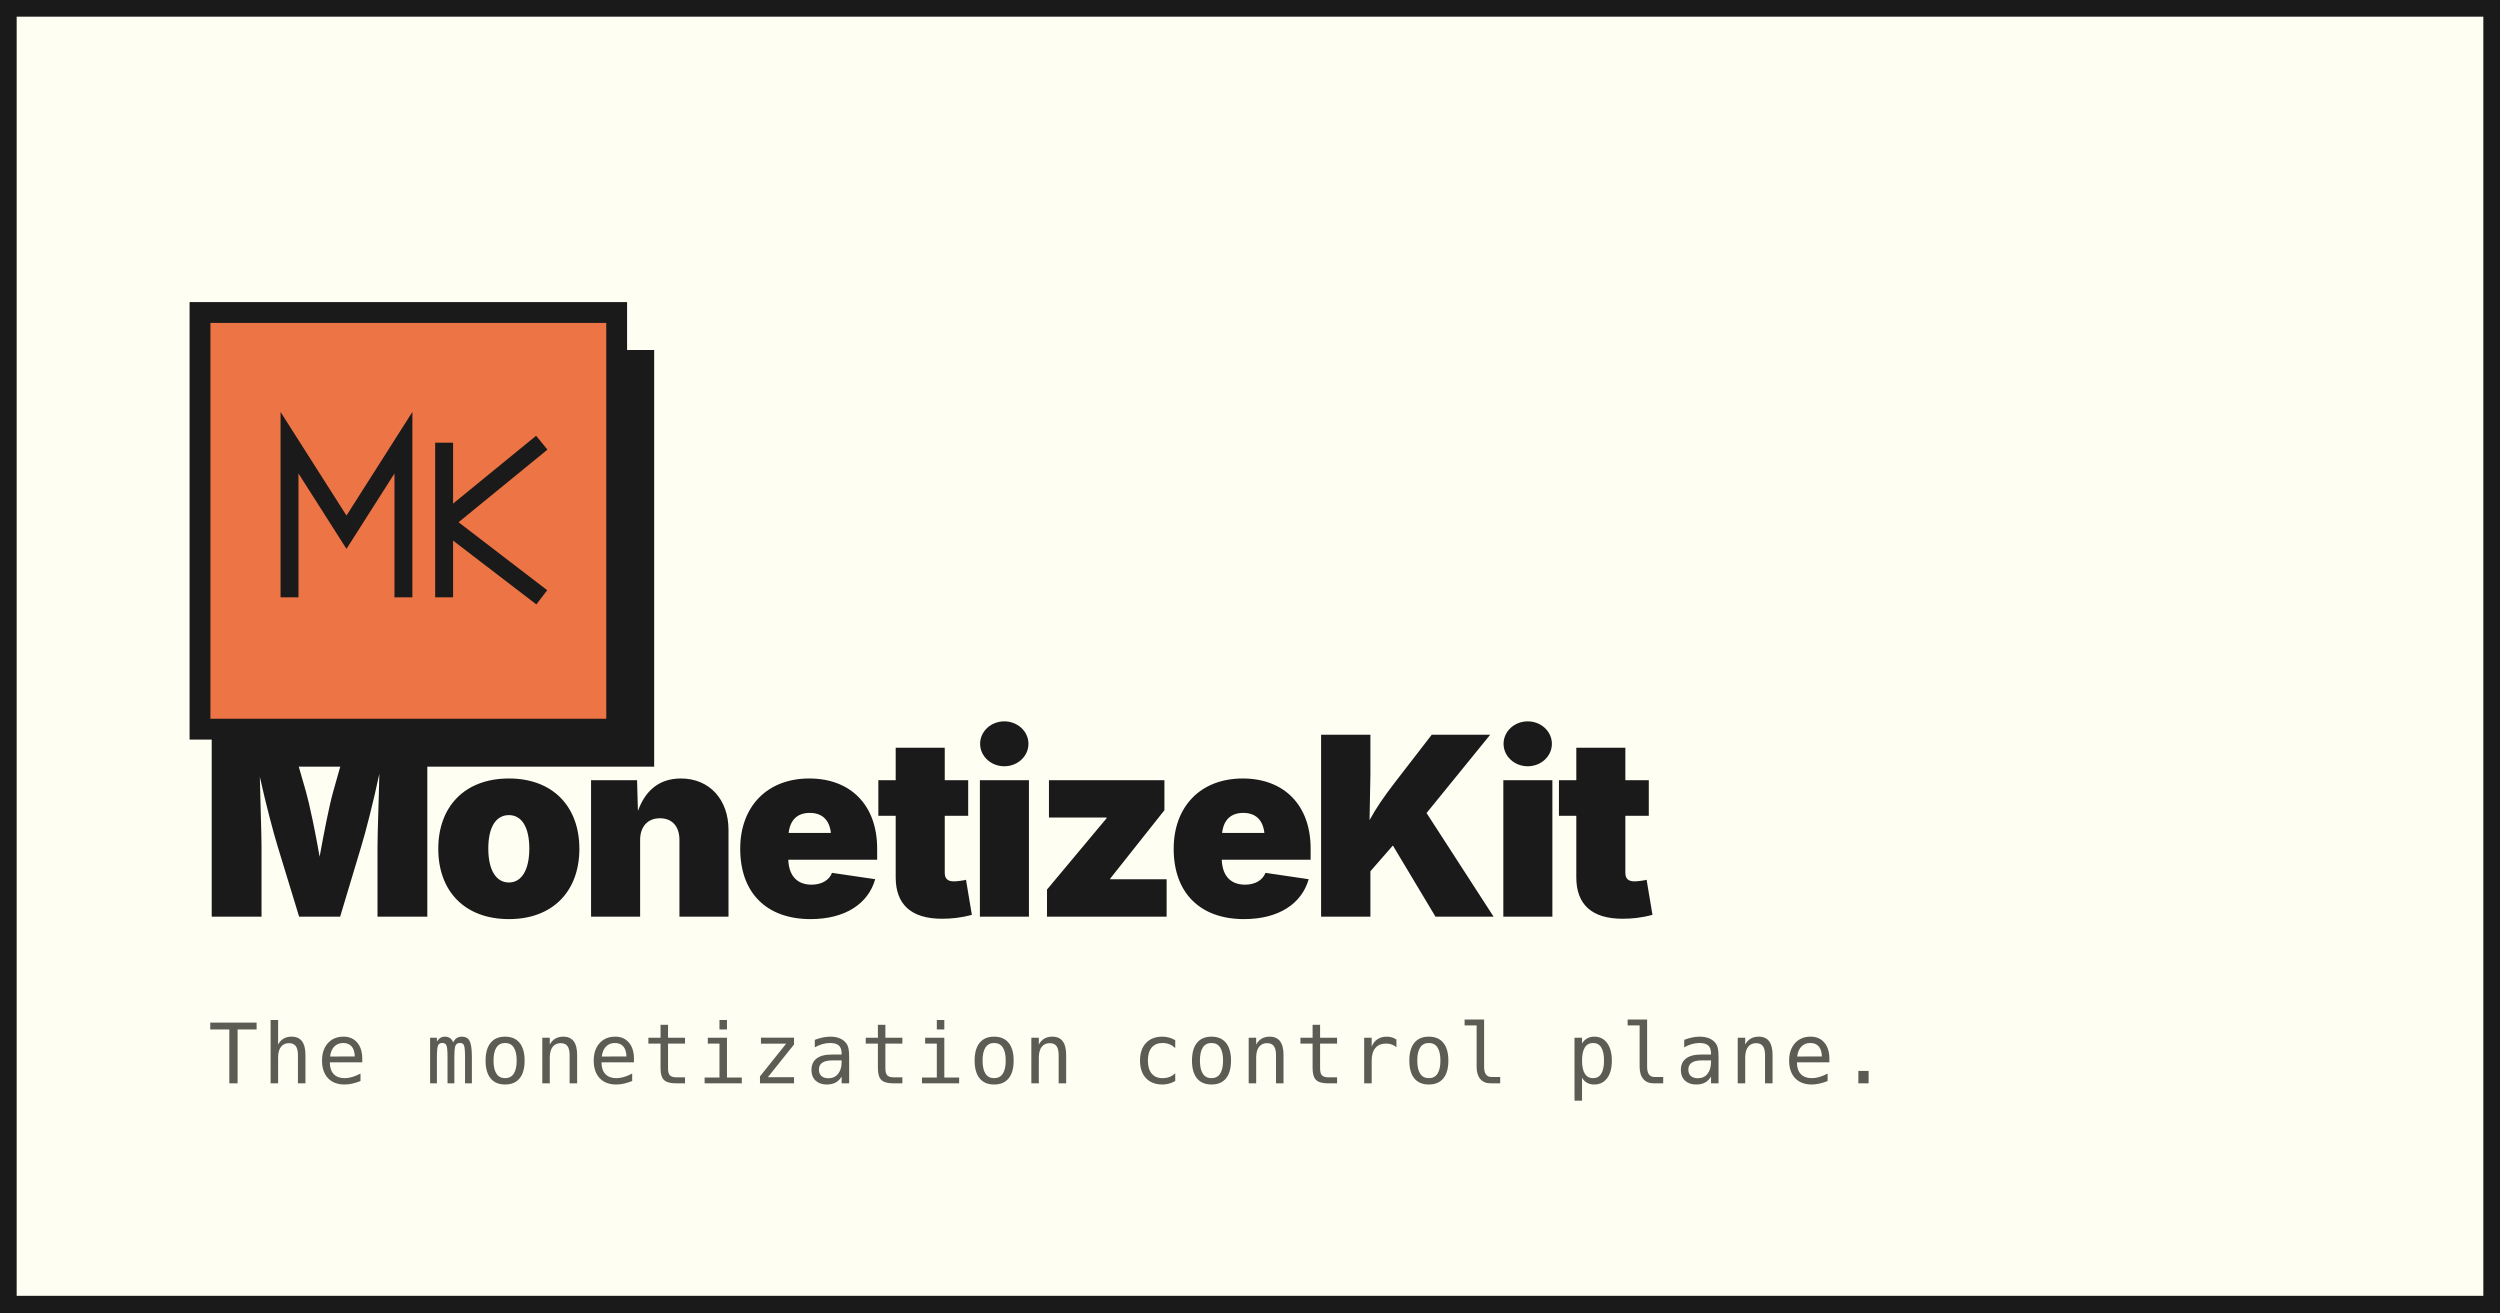
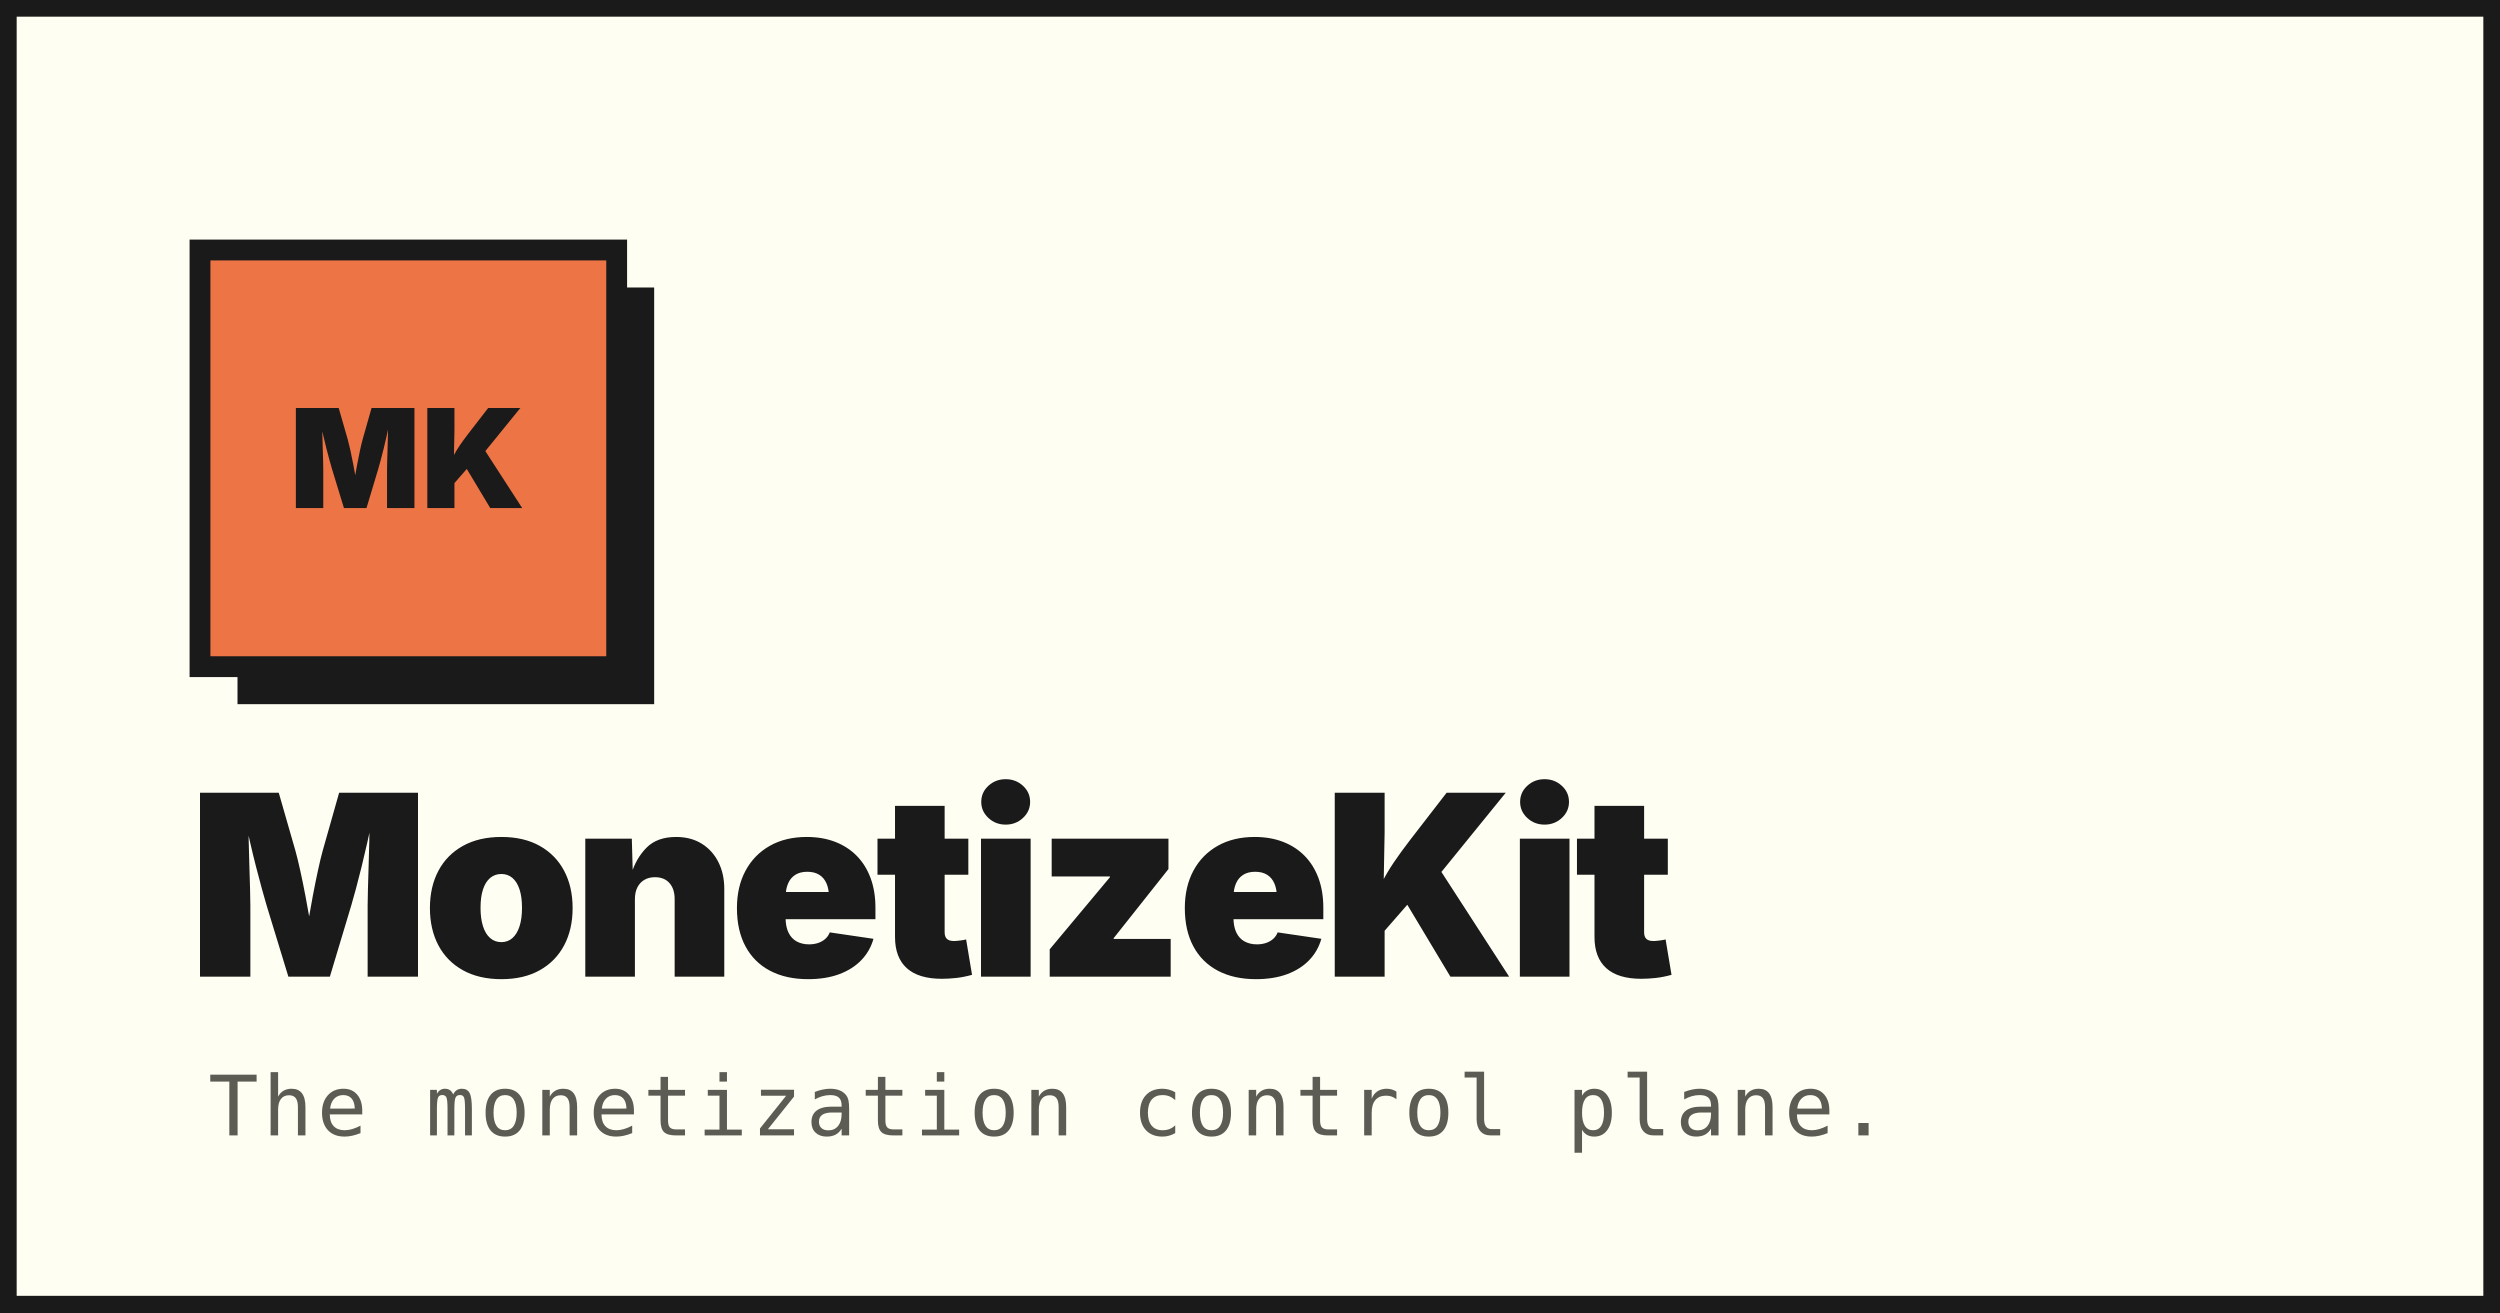
<svg xmlns="http://www.w3.org/2000/svg" viewBox="0 0 1200 630" width="1200" height="630" role="img" aria-label="MonetizeKit - The monetization control plane.">
  <rect x="0" y="0" width="1200" height="630" fill="#FFFEF3" />
  <rect x="0" y="0" width="1200" height="630" fill="none" stroke="#1A1A1A" stroke-width="16" />
-   <g transform="translate(96 150)">
+   <g transform="translate(96 120)">
    <rect x="18" y="18" width="200" height="200" fill="#1A1A1A" />
    <rect x="0" y="0" width="200" height="200" fill="#ED7445" stroke="#1A1A1A" stroke-width="10" />
-     <g fill="none" stroke="#1A1A1A" stroke-width="22" stroke-linecap="butt" stroke-linejoin="miter" transform="scale(0.3906)">
-       <path d="M110 350 L110 160 L180 270 L250 160 L250 350" />
-       <path d="M300 160 L300 350" />
-       <path d="M300 258 L420 160" />
-       <path d="M300 258 L420 350" />
+     <g fill="#1A1A1A" transform="translate(42.924 123.868) scale(0.066)">
+       <path d="M246.094 0L46.875 0L46.875-727.539L358.398-727.539L423.828-500Q432.129-470.703 442.871-422.363Q453.613-374.023 464.111-318.604Q474.609-263.184 483.398-212.158Q492.188-161.133 497.070-125.977L497.070-125.977L460.449-125.977Q465.332-161.133 473.877-212.158Q482.422-263.184 492.920-318.604Q503.418-374.023 513.916-422.363Q524.414-470.703 532.715-500L532.715-500L597.168-727.539L909.180-727.539L909.180 0L709.961 0L709.961-281.250Q709.961-306.152 711.182-347.412Q712.402-388.672 713.867-437.988Q715.332-487.305 716.553-537.109Q717.773-586.914 717.773-628.906L717.773-628.906L729.004-628.906Q720.215-582.520 708.984-532.471Q697.754-482.422 686.035-434.814Q674.316-387.207 663.574-347.412Q652.832-307.617 645.020-281.250L645.020-281.250L560.547 0L396.484 0L310.547-281.250Q302.734-307.617 291.748-347.412Q280.762-387.207 268.555-434.814Q256.348-482.422 244.873-532.471Q233.398-582.520 224.121-628.906L224.121-628.906L238.281-628.906Q238.281-586.914 239.502-537.109Q240.723-487.305 242.188-437.988Q243.652-388.672 244.873-347.412Q246.094-306.152 246.094-281.250L246.094-281.250L246.094 0ZM1356.445-360.840L1152.832-127.441L1152.832-294.434Q1172.852-340.332 1191.895-377.197Q1210.938-414.063 1236.572-452.148Q1262.207-490.234 1300.781-540.527L1300.781-540.527L1445.313-727.539L1679.199-727.539L1375-353.027L1356.445-360.840ZM1200.195 0L1002.930 0L1002.930-727.539L1200.195-727.539L1200.195-571.289L1196.289-361.816L1200.195-265.625L1200.195 0ZM1692.871 0L1460.449 0L1285.156-292.480L1410.156-437.012L1692.871 0Z" />
    </g>
  </g>
-   <text x="96" y="440" fill="#1A1A1A" font-family="Inter, system-ui, -apple-system, sans-serif" font-weight="900" font-size="120" letter-spacing="-4">MonetizeKit</text>
-   <text x="100" y="520" fill="#5C5C55" font-family="JetBrains Mono, ui-monospace, monospace" font-weight="500" font-size="40" letter-spacing="2">The monetization control plane.</text>
+   <g fill="#1A1A1A" transform="translate(90.311 468.815) scale(0.809)">
+     <path d="M36.914 0L7.031 0L7.031-109.131L53.760-109.131L63.574-75Q64.819-70.605 66.431-63.354Q68.042-56.104 69.617-47.791Q71.191-39.478 72.510-31.824Q73.828-24.170 74.561-18.896L74.561-18.896L69.067-18.896Q69.800-24.170 71.082-31.824Q72.363-39.478 73.938-47.791Q75.513-56.104 77.087-63.354Q78.662-70.605 79.907-75L79.907-75L89.575-109.131L136.377-109.131L136.377 0L106.494 0L106.494-42.188Q106.494-45.923 106.677-52.112Q106.860-58.301 107.080-65.698Q107.300-73.096 107.483-80.566Q107.666-88.037 107.666-94.336L107.666-94.336L109.351-94.336Q108.032-87.378 106.348-79.871Q104.663-72.363 102.905-65.222Q101.147-58.081 99.536-52.112Q97.925-46.143 96.753-42.188L96.753-42.188L84.082 0L59.473 0L46.582-42.188Q45.410-46.143 43.762-52.112Q42.114-58.081 40.283-65.222Q38.452-72.363 36.731-79.871Q35.010-87.378 33.618-94.336L33.618-94.336L35.742-94.336Q35.742-88.037 35.925-80.566Q36.108-73.096 36.328-65.698Q36.548-58.301 36.731-52.112Q36.914-45.923 36.914-42.188L36.914-42.188L36.914 0ZM185.856 1.465L185.856 1.465Q172.526 1.465 163.005-3.845Q153.483-9.155 148.466-18.640Q143.449-28.125 143.449-40.723L143.449-40.723Q143.449-53.320 148.466-62.805Q153.483-72.290 163.005-77.600Q172.526-82.910 185.856-82.910L185.856-82.910Q199.187-82.910 208.635-77.600Q218.083-72.290 223.100-62.805Q228.117-53.320 228.117-40.723L228.117-40.723Q228.117-28.125 223.100-18.640Q218.083-9.155 208.635-3.845Q199.187 1.465 185.856 1.465ZM185.856-20.508L185.856-20.508Q189.665-20.508 192.412-22.925Q195.158-25.342 196.623-29.919Q198.088-34.497 198.088-40.869L198.088-40.869Q198.088-47.314 196.623-51.782Q195.158-56.250 192.412-58.594Q189.665-60.938 185.856-60.938L185.856-60.938Q181.975-60.938 179.191-58.594Q176.408-56.250 174.943-51.782Q173.479-47.314 173.479-40.869L173.479-40.869Q173.479-34.497 174.943-29.919Q176.408-25.342 179.191-22.925Q181.975-20.508 185.856-20.508ZM265.072-45.996L265.072-45.996L265.072 0L235.629 0L235.629-81.885L263.241-81.885L263.827-60.938L262.948-60.938Q265.731-70.239 271.994-76.575Q278.256-82.910 289.535-82.910L289.535-82.910Q298.251-82.910 304.660-78.955Q311.068-75 314.584-68.042Q318.100-61.084 318.100-52.148L318.100-52.148L318.100 0L288.656 0L288.656-45.996Q288.656-52.075 285.580-55.554Q282.504-59.033 276.938-59.033L276.938-59.033Q273.349-59.033 270.675-57.458Q268.002-55.884 266.537-52.991Q265.072-50.098 265.072-45.996ZM367.799 1.465L367.799 1.465Q354.688 1.465 345.204-3.552Q335.719-8.569 330.665-18.018Q325.611-27.466 325.611-40.723L325.611-40.723Q325.611-53.394 330.702-62.878Q335.792-72.363 345.094-77.637Q354.396-82.910 367.066-82.910L367.066-82.910Q376.368-82.910 383.875-80.017Q391.383-77.124 396.729-71.667Q402.076-66.211 404.933-58.447Q407.789-50.684 407.789-40.869L407.789-40.869L407.789-34.131L334.693-34.131L334.693-50.244L394.020-50.244L380.250-46.875Q380.250-51.855 378.785-55.261Q377.320-58.667 374.464-60.461Q371.607-62.256 367.359-62.256L367.359-62.256Q363.111-62.256 360.255-60.461Q357.398-58.667 355.934-55.261Q354.469-51.855 354.469-46.875L354.469-46.875L354.469-35.156Q354.469-29.736 356.190-26.184Q357.911-22.632 361.061-20.911Q364.210-19.189 368.385-19.189L368.385-19.189Q371.388-19.189 373.841-20.032Q376.295-20.874 378.053-22.449Q379.811-24.023 380.689-26.294L380.689-26.294L406.617-22.485Q404.566-15.161 399.366-9.778Q394.166-4.395 386.219-1.465Q378.272 1.465 367.799 1.465ZM409.002-81.885L462.908-81.885L462.908-60.498L409.002-60.498L409.002-81.885ZM419.402-23.584L419.402-101.367L448.846-101.367L448.846-26.294Q448.846-23.730 450.164-22.449Q451.482-21.167 454.412-21.167L454.412-21.167Q455.730-21.167 458.257-21.497Q460.784-21.826 461.590-22.119L461.590-22.119L465.105-1.099Q460.052 0.293 455.584 0.769Q451.116 1.245 447.161 1.245L447.161 1.245Q433.392 1.245 426.397-5.054Q419.402-11.353 419.402-23.584L419.402-23.584ZM499.863 0L470.420 0L470.420-81.885L499.863-81.885L499.863 0ZM485.068-90.234L485.068-90.234Q479.063-90.234 474.814-94.189Q470.566-98.145 470.566-103.711L470.566-103.711Q470.566-109.351 474.814-113.269Q479.063-117.188 485.068-117.188L485.068-117.188Q491.074-117.188 495.322-113.269Q499.570-109.351 499.570-103.711L499.570-103.711Q499.570-98.145 495.322-94.189Q491.074-90.234 485.068-90.234ZM582.961 0L511.184 0L511.184-16.260L546.926-59.033L546.926-59.473L512.355-59.473L512.355-81.885L581.643-81.885L581.643-63.867L549.123-22.852L549.123-22.412L582.961-22.412L582.961 0ZM633.539 1.465L633.539 1.465Q620.429 1.465 610.944-3.552Q601.459-8.569 596.405-18.018Q591.352-27.466 591.352-40.723L591.352-40.723Q591.352-53.394 596.442-62.878Q601.532-72.363 610.834-77.637Q620.136-82.910 632.807-82.910L632.807-82.910Q642.108-82.910 649.616-80.017Q657.123-77.124 662.470-71.667Q667.816-66.211 670.673-58.447Q673.529-50.684 673.529-40.869L673.529-40.869L673.529-34.131L600.434-34.131L600.434-50.244L659.760-50.244L645.990-46.875Q645.990-51.855 644.525-55.261Q643.061-58.667 640.204-60.461Q637.348-62.256 633.100-62.256L633.100-62.256Q628.852-62.256 625.995-60.461Q623.139-58.667 621.674-55.261Q620.209-51.855 620.209-46.875L620.209-46.875L620.209-35.156Q620.209-29.736 621.930-26.184Q623.651-22.632 626.801-20.911Q629.950-19.189 634.125-19.189L634.125-19.189Q637.128-19.189 639.582-20.032Q642.035-20.874 643.793-22.449Q645.551-24.023 646.430-26.294L646.430-26.294L672.357-22.485Q670.307-15.161 665.106-9.778Q659.906-4.395 651.959-1.465Q644.013 1.465 633.539 1.465ZM733.336-54.126L702.794-19.116L702.794-44.165Q705.797-51.050 708.653-56.580Q711.510-62.109 715.355-67.822Q719.200-73.535 724.986-81.079L724.986-81.079L746.666-109.131L781.749-109.131L736.119-52.954L733.336-54.126ZM709.898 0L680.309 0L680.309-109.131L709.898-109.131L709.898-85.693L709.313-54.272L709.898-39.844L709.898 0ZM783.800 0L748.937 0L722.643-43.872L741.393-65.552L783.800 0ZM819.583 0L790.140 0L790.140-81.885L819.583-81.885L819.583 0ZM804.788-90.234L804.788-90.234Q798.782-90.234 794.534-94.189Q790.286-98.145 790.286-103.711L790.286-103.711Q790.286-109.351 794.534-113.269Q798.782-117.188 804.788-117.188L804.788-117.188Q810.794-117.188 815.042-113.269Q819.290-109.351 819.290-103.711L819.290-103.711Q819.290-98.145 815.042-94.189Q810.794-90.234 804.788-90.234ZM824.019-81.885L877.925-81.885L877.925-60.498L824.019-60.498L824.019-81.885ZM834.419-23.584L834.419-101.367L863.862-101.367L863.862-26.294Q863.862-23.730 865.181-22.449Q866.499-21.167 869.429-21.167L869.429-21.167Q870.747-21.167 873.274-21.497Q875.801-21.826 876.606-22.119L876.606-22.119L880.122-1.099Q875.068 0.293 870.601 0.769Q866.133 1.245 862.178 1.245L862.178 1.245Q848.408 1.245 841.414-5.054Q834.419-11.353 834.419-23.584L834.419-23.584Z" />
+   </g>
+   <text x="100" y="545" fill="#5C5C55" font-family="JetBrains Mono, ui-monospace, monospace" font-weight="500" font-size="40" letter-spacing="2">The monetization control plane.</text>
</svg>
